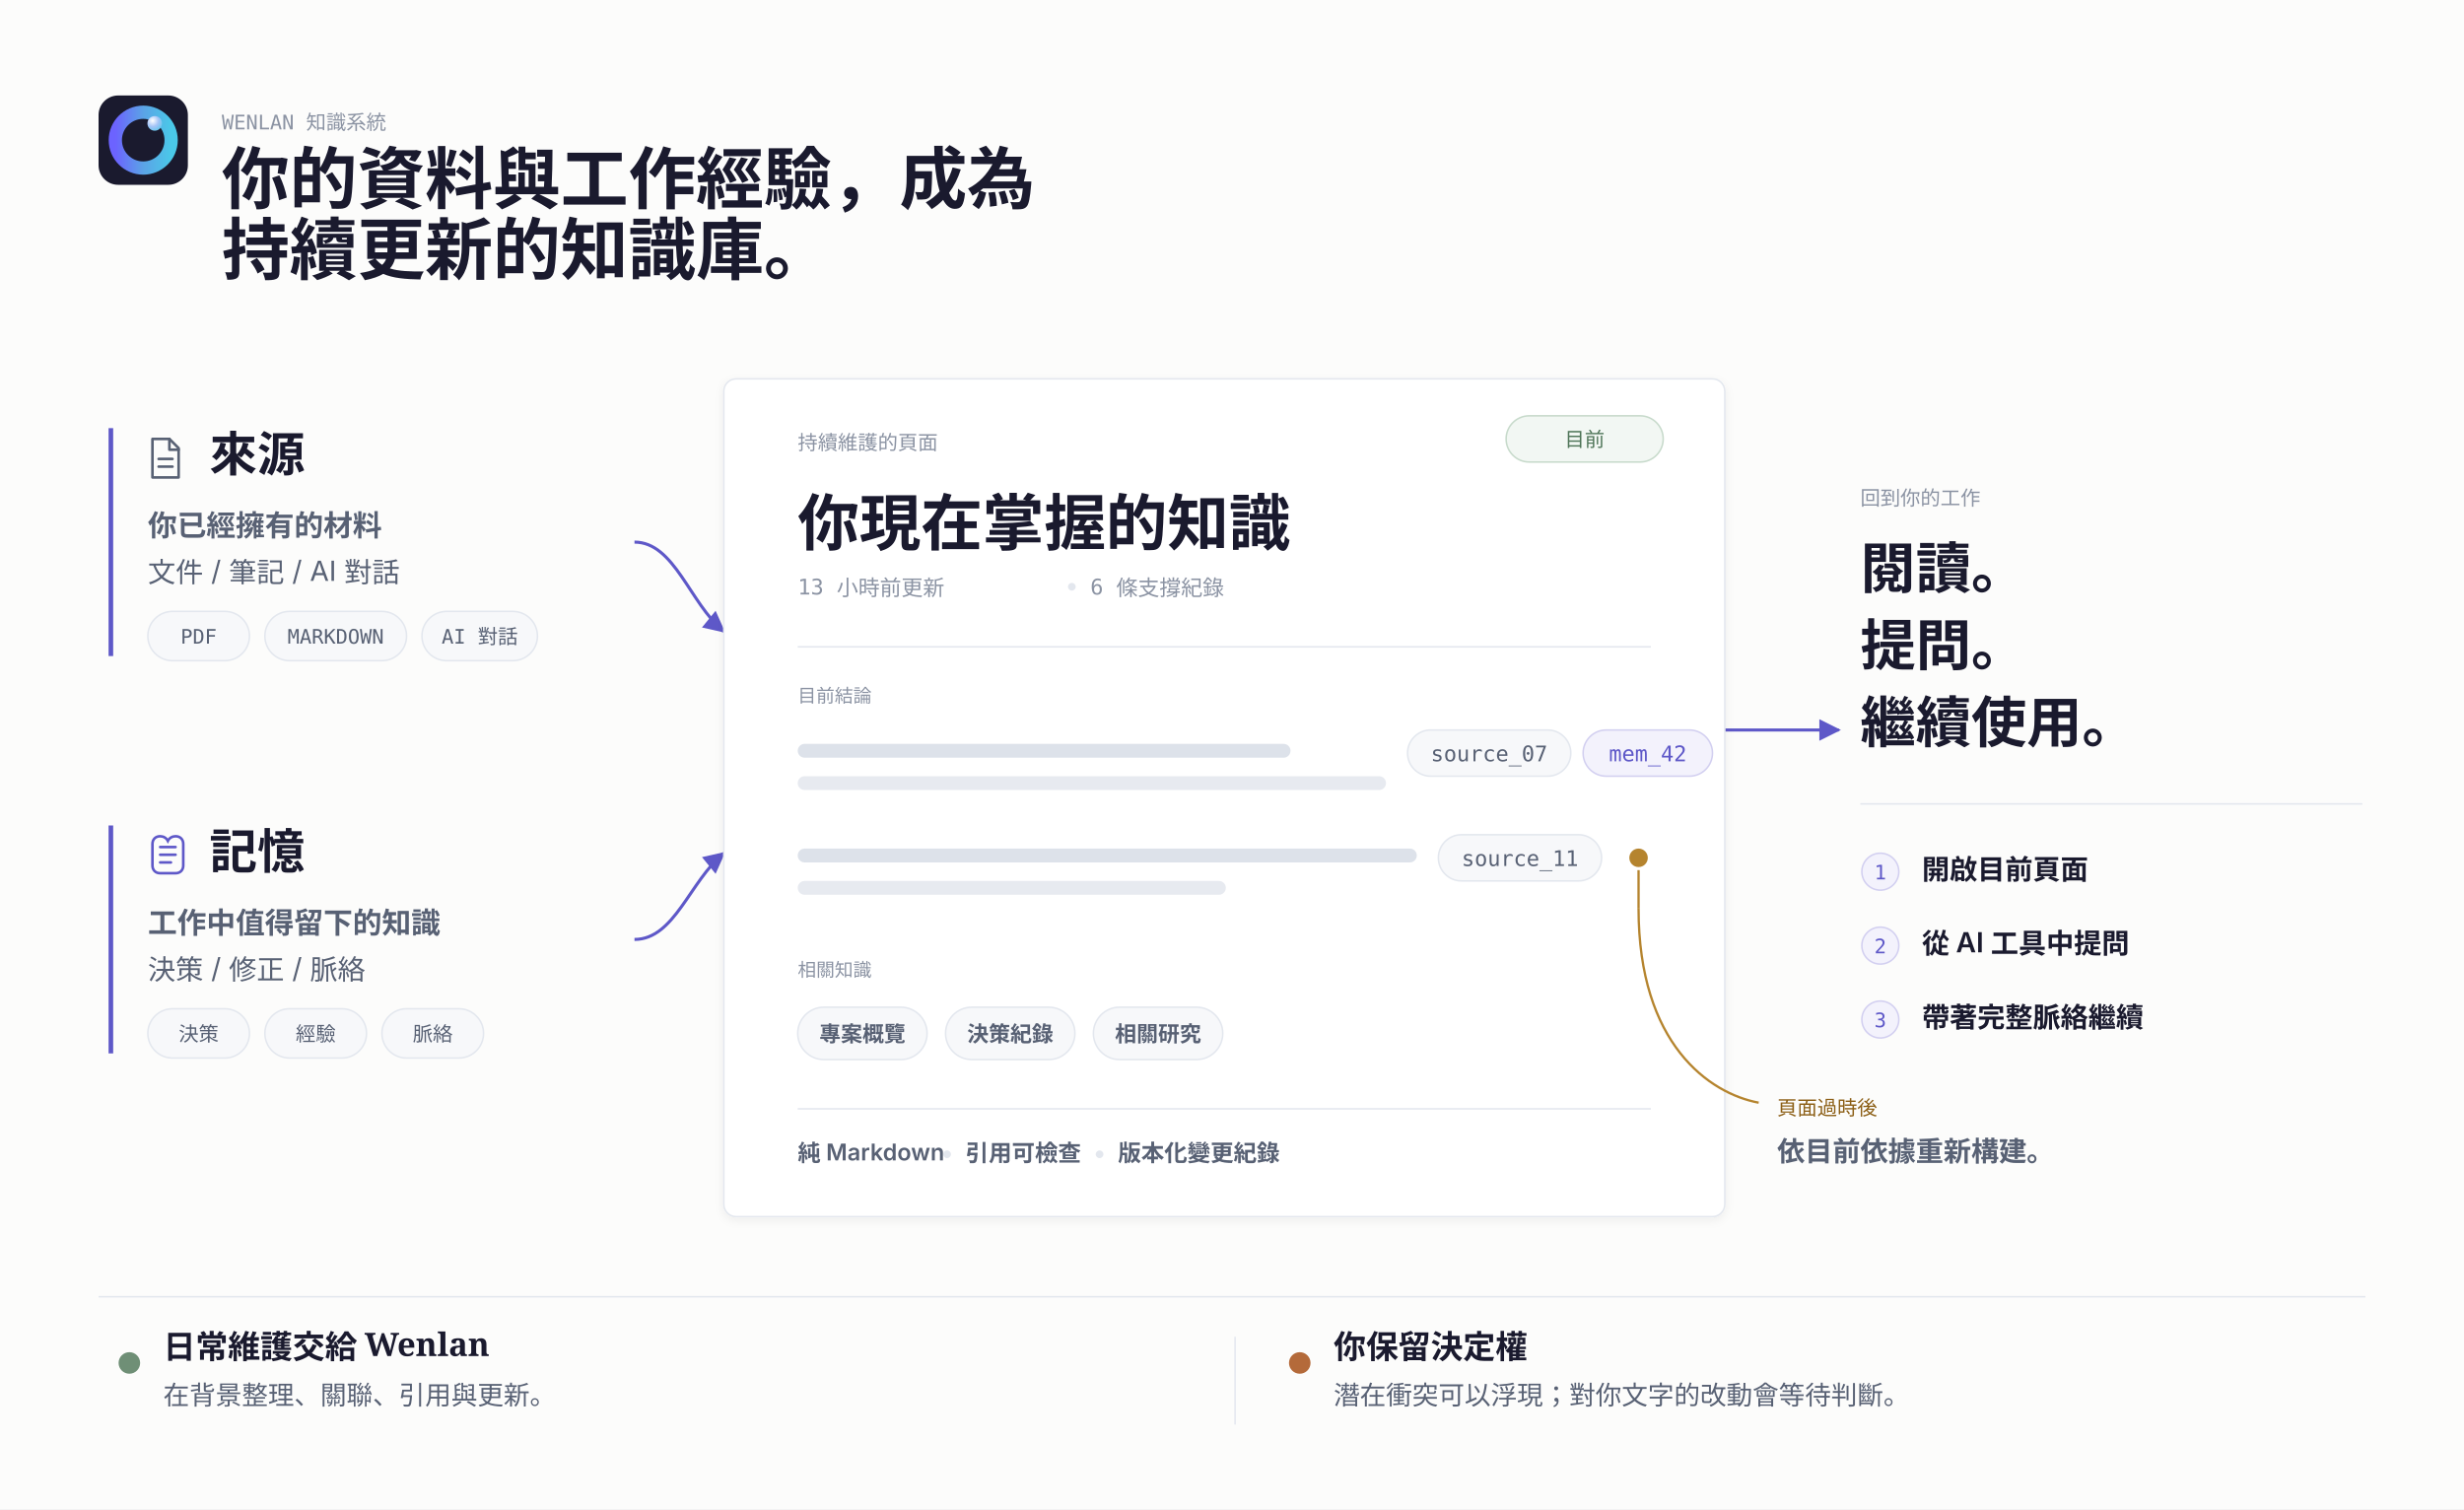
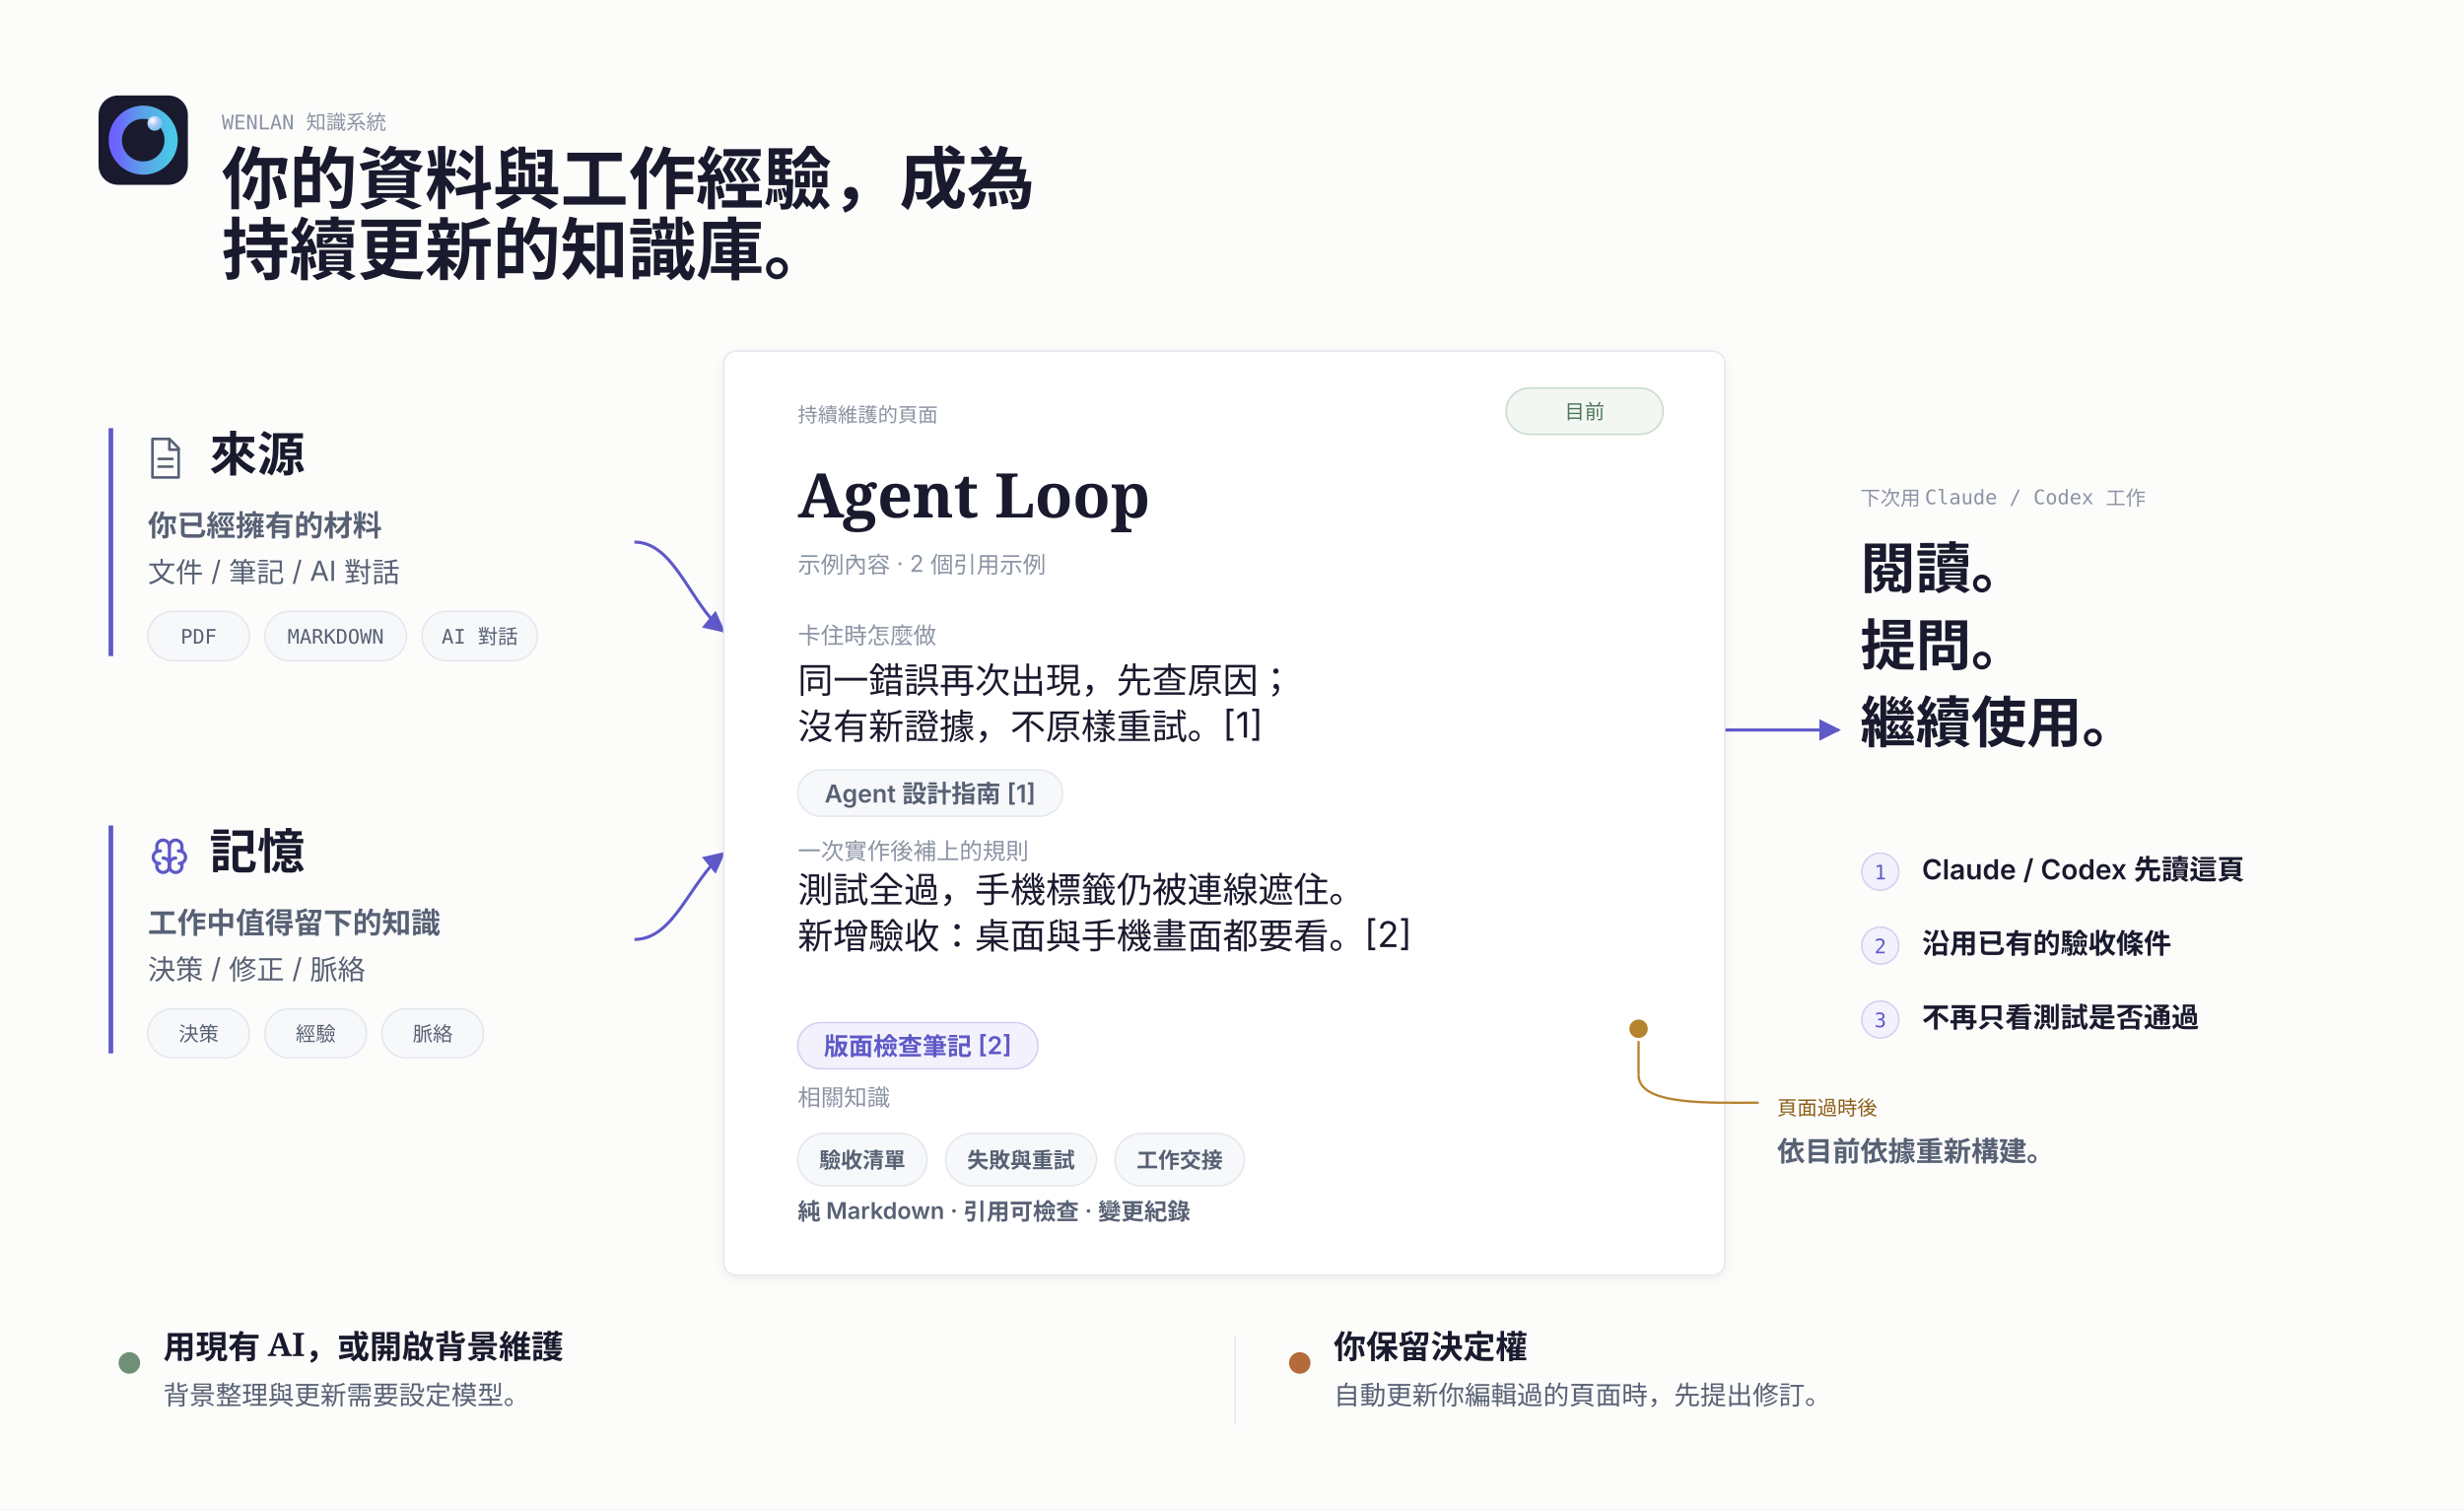
<svg xmlns="http://www.w3.org/2000/svg" width="1600" height="980" viewBox="0 0 1600 980" role="img" aria-labelledby="title desc">
  <style>text { font-kerning: normal; }</style>
  <rect width="1600" height="980" fill="#FCFCFB" />
  <g transform="translate(64 62) scale(0.1132812)">
    <rect width="512" height="512" rx="112" fill="#1A1A2E" />
    <circle cx="256" cy="256" r="160" fill="none" stroke="url(#overview-zh-Hant-desktop-ring)" stroke-width="76" />
    <circle cx="322" cy="160" r="42" fill="url(#overview-zh-Hant-desktop-orb)" />
  </g>
  <g data-fit-region="overview-zh-Hant-desktop-heading" data-fit-x="144" data-fit-y="58" data-fit-width="1392" data-fit-height="142" data-check-overlap="false">
-     <text x="144" y="84" font-family="&quot;JetBrains Mono&quot;, &quot;PingFang TC&quot;, &quot;Hiragino Sans CNS&quot;, ui-monospace, monospace" font-size="13" font-weight="500" fill="#8B93A3" text-anchor="start">WENLAN 知識系統</text>
-     <text x="144" y="132" font-family="&quot;Fraunces&quot;, &quot;Songti TC&quot;, &quot;STSong&quot;, &quot;PingFang TC&quot;, Georgia, serif" font-size="44" font-weight="600" fill="#1A1A2E" text-anchor="start">你的資料與工作經驗，成為</text>
-     <text x="144" y="178" font-family="&quot;Fraunces&quot;, &quot;Songti TC&quot;, &quot;STSong&quot;, &quot;PingFang TC&quot;, Georgia, serif" font-size="44" font-weight="600" fill="#1A1A2E" text-anchor="start">持續更新的知識庫。</text>
+     <text x="144" y="84" font-family="'JetBrains Mono', monospace" font-size="13" font-weight="500" fill="#8B93A3" text-anchor="start">WENLAN 知識系統</text>
+     <text x="144" y="132" font-family="'Fraunces', Georgia, serif" font-size="44" font-weight="600" fill="#1A1A2E" text-anchor="start">你的資料與工作經驗，成為</text>
+     <text x="144" y="178" font-family="'Fraunces', Georgia, serif" font-size="44" font-weight="600" fill="#1A1A2E" text-anchor="start">持續更新的知識庫。</text>
  </g>
  <path d="M412 352 C438 352 448 392 470 410" fill="none" stroke="#5E58C8" stroke-width="2" marker-end="url(#overview-zh-Hant-desktop-arrow)" />
  <path d="M412 610 C438 610 448 572 470 554" fill="none" stroke="#5E58C8" stroke-width="2" marker-end="url(#overview-zh-Hant-desktop-arrow)" />
  <path d="M1120 474 C1160 474 1176 474 1194 474" fill="none" stroke="#5E58C8" stroke-width="2" marker-end="url(#overview-zh-Hant-desktop-arrow)" />
  <g data-fit-region="overview-zh-Hant-desktop-sources" data-fit-x="72" data-fit-y="260" data-fit-width="350" data-fit-height="186" data-check-overlap="true">
    <line x1="72" y1="278" x2="72" y2="426" stroke="#5E58C8" stroke-width="3" />
    <g fill="none" stroke="#586174" stroke-width="1.7" stroke-linecap="round" stroke-linejoin="round">
      <path d="M99 285h11l6 6v19H99z" />
      <path d="M110 285v7h6" />
      <path d="M103 298h9M103 303h9" />
    </g>
-     <text x="136" y="306" font-family="&quot;Fraunces&quot;, &quot;Songti TC&quot;, &quot;STSong&quot;, &quot;PingFang TC&quot;, Georgia, serif" font-size="31" font-weight="600" fill="#1A1A2E" text-anchor="start">來源</text>
-     <text x="96" y="348" font-family="&quot;Instrument Sans&quot;, &quot;PingFang TC&quot;, &quot;Hiragino Sans CNS&quot;, -apple-system, BlinkMacSystemFont, sans-serif" font-size="19" font-weight="600" fill="#586174" text-anchor="start">你已經擁有的材料</text>
-     <text x="96" y="378" font-family="&quot;Instrument Sans&quot;, &quot;PingFang TC&quot;, &quot;Hiragino Sans CNS&quot;, -apple-system, BlinkMacSystemFont, sans-serif" font-size="18" font-weight="400" fill="#586174" text-anchor="start">文件 / 筆記 / AI 對話</text>
+     <text x="136" y="306" font-family="'Fraunces', Georgia, serif" font-size="31" font-weight="600" fill="#1A1A2E" text-anchor="start">來源</text>
+     <text x="96" y="348" font-family="'Instrument Sans', -apple-system, sans-serif" font-size="19" font-weight="600" fill="#586174" text-anchor="start">你已經擁有的材料</text>
+     <text x="96" y="378" font-family="'Instrument Sans', -apple-system, sans-serif" font-size="18" font-weight="400" fill="#586174" text-anchor="start">文件 / 筆記 / AI 對話</text>
    <g>
      <rect x="96" y="397" width="66" height="32" rx="16" fill="#F7F8FA" stroke="#E3E7EE" />
-       <text x="129" y="417.94" font-family="&quot;JetBrains Mono&quot;, &quot;PingFang TC&quot;, &quot;Hiragino Sans CNS&quot;, ui-monospace, monospace" font-size="13" font-weight="500" fill="#586174" text-anchor="middle">PDF</text>
+       <text x="129" y="417.94" font-family="'JetBrains Mono', monospace" font-size="13" font-weight="500" fill="#586174" text-anchor="middle">PDF</text>
    </g>
    <g>
      <rect x="172" y="397" width="92" height="32" rx="16" fill="#F7F8FA" stroke="#E3E7EE" />
-       <text x="218" y="417.94" font-family="&quot;JetBrains Mono&quot;, &quot;PingFang TC&quot;, &quot;Hiragino Sans CNS&quot;, ui-monospace, monospace" font-size="13" font-weight="500" fill="#586174" text-anchor="middle">MARKDOWN</text>
+       <text x="218" y="417.94" font-family="'JetBrains Mono', monospace" font-size="13" font-weight="500" fill="#586174" text-anchor="middle">MARKDOWN</text>
    </g>
    <g>
      <rect x="274" y="397" width="75" height="32" rx="16" fill="#F7F8FA" stroke="#E3E7EE" />
-       <text x="311.5" y="417.94" font-family="&quot;JetBrains Mono&quot;, &quot;PingFang TC&quot;, &quot;Hiragino Sans CNS&quot;, ui-monospace, monospace" font-size="13" font-weight="500" fill="#586174" text-anchor="middle">AI 對話</text>
+       <text x="311.5" y="417.94" font-family="'JetBrains Mono', monospace" font-size="13" font-weight="500" fill="#586174" text-anchor="middle">AI 對話</text>
    </g>
  </g>
  <g data-fit-region="overview-zh-Hant-desktop-memories" data-fit-x="72" data-fit-y="518" data-fit-width="350" data-fit-height="186" data-check-overlap="true">
    <line x1="72" y1="536" x2="72" y2="684" stroke="#5E58C8" stroke-width="3" />
-     <g fill="none" stroke="#5E58C8" stroke-width="1.7" stroke-linecap="round">
-       <path d="M99 548c0-3 2-5 5-5 2 0 4 1 5 3 1-2 3-3 5-3 3 0 5 2 5 5v14c0 3-2 5-5 5H104c-3 0-5-2-5-5z" />
-       <path d="M104 550h10M104 555h10M104 560h7" />
+     <g data-icon="app-memory-brain" transform="translate(96 542) scale(1.166667)" fill="none" stroke="#5E58C8" stroke-width="1.8" stroke-linecap="round" stroke-linejoin="round">
+       <path d="M15.5 13a3.5 3.5 0 0 0 -3.5 3.5v1a3.5 3.5 0 0 0 7 0v-1.8" />
+       <path d="M8.5 13a3.5 3.5 0 0 1 3.5 3.5v1a3.5 3.5 0 0 1 -7 0v-1.8" />
+       <path d="M17.5 16a3.5 3.5 0 0 0 0 -7h-.5" />
+       <path d="M19 9.3v-2.8a3.5 3.5 0 0 0 -7 0" />
+       <path d="M6.5 16a3.5 3.5 0 0 1 0 -7h.5" />
+       <path d="M5 9.3v-2.8a3.5 3.5 0 0 1 7 0v10" />
    </g>
-     <text x="136" y="564" font-family="&quot;Fraunces&quot;, &quot;Songti TC&quot;, &quot;STSong&quot;, &quot;PingFang TC&quot;, Georgia, serif" font-size="31" font-weight="600" fill="#1A1A2E" text-anchor="start">記憶</text>
-     <text x="96" y="606" font-family="&quot;Instrument Sans&quot;, &quot;PingFang TC&quot;, &quot;Hiragino Sans CNS&quot;, -apple-system, BlinkMacSystemFont, sans-serif" font-size="19" font-weight="600" fill="#586174" text-anchor="start">工作中值得留下的知識</text>
-     <text x="96" y="636" font-family="&quot;Instrument Sans&quot;, &quot;PingFang TC&quot;, &quot;Hiragino Sans CNS&quot;, -apple-system, BlinkMacSystemFont, sans-serif" font-size="18" font-weight="400" fill="#586174" text-anchor="start">決策 / 修正 / 脈絡</text>
+     <text x="136" y="564" font-family="'Fraunces', Georgia, serif" font-size="31" font-weight="600" fill="#1A1A2E" text-anchor="start">記憶</text>
+     <text x="96" y="606" font-family="'Instrument Sans', -apple-system, sans-serif" font-size="19" font-weight="600" fill="#586174" text-anchor="start">工作中值得留下的知識</text>
+     <text x="96" y="636" font-family="'Instrument Sans', -apple-system, sans-serif" font-size="18" font-weight="400" fill="#586174" text-anchor="start">決策 / 修正 / 脈絡</text>
    <g>
      <rect x="96" y="655" width="66" height="32" rx="16" fill="#F7F8FA" stroke="#E3E7EE" />
-       <text x="129" y="675.94" font-family="&quot;JetBrains Mono&quot;, &quot;PingFang TC&quot;, &quot;Hiragino Sans CNS&quot;, ui-monospace, monospace" font-size="13" font-weight="500" fill="#586174" text-anchor="middle">決策</text>
+       <text x="129" y="675.94" font-family="'JetBrains Mono', monospace" font-size="13" font-weight="500" fill="#586174" text-anchor="middle">決策</text>
    </g>
    <g>
      <rect x="172" y="655" width="66" height="32" rx="16" fill="#F7F8FA" stroke="#E3E7EE" />
-       <text x="205" y="675.94" font-family="&quot;JetBrains Mono&quot;, &quot;PingFang TC&quot;, &quot;Hiragino Sans CNS&quot;, ui-monospace, monospace" font-size="13" font-weight="500" fill="#586174" text-anchor="middle">經驗</text>
+       <text x="205" y="675.94" font-family="'JetBrains Mono', monospace" font-size="13" font-weight="500" fill="#586174" text-anchor="middle">經驗</text>
    </g>
    <g>
      <rect x="248" y="655" width="66" height="32" rx="16" fill="#F7F8FA" stroke="#E3E7EE" />
-       <text x="281" y="675.94" font-family="&quot;JetBrains Mono&quot;, &quot;PingFang TC&quot;, &quot;Hiragino Sans CNS&quot;, ui-monospace, monospace" font-size="13" font-weight="500" fill="#586174" text-anchor="middle">脈絡</text>
+       <text x="281" y="675.94" font-family="'JetBrains Mono', monospace" font-size="13" font-weight="500" fill="#586174" text-anchor="middle">脈絡</text>
    </g>
  </g>
-   <g data-fit-region="overview-zh-Hant-desktop-page" data-fit-x="470" data-fit-y="246" data-fit-width="650" data-fit-height="544" data-check-overlap="false">
+   <g data-fit-region="overview-zh-Hant-desktop-page" data-fit-x="470" data-fit-y="228" data-fit-width="650" data-fit-height="600" data-check-overlap="false">
    <g filter="url(#overview-zh-Hant-desktop-page-shadow)">
-       <rect x="470" y="246" width="650" height="544" rx="8" fill="#FFFFFF" stroke="#E3E7EE" />
+       <rect x="470" y="228" width="650" height="600" rx="8" fill="#FFFFFF" stroke="#E3E7EE" />
    </g>
-     <text x="518" y="292" font-family="&quot;JetBrains Mono&quot;, &quot;PingFang TC&quot;, &quot;Hiragino Sans CNS&quot;, ui-monospace, monospace" font-size="13" font-weight="500" fill="#8B93A3" text-anchor="start">持續維護的頁面</text>
+     <text x="518" y="274" font-family="'JetBrains Mono', monospace" font-size="13" font-weight="500" fill="#8B93A3" text-anchor="start">持續維護的頁面</text>
    <g>
-       <rect x="978" y="270" width="102" height="30" rx="15" fill="#F2F7F3" stroke="#C7DACB" />
-       <text x="1029" y="289.94" font-family="&quot;JetBrains Mono&quot;, &quot;PingFang TC&quot;, &quot;Hiragino Sans CNS&quot;, ui-monospace, monospace" font-size="13" font-weight="500" fill="#4F7558" text-anchor="middle">目前</text>
+       <rect x="978" y="252" width="102" height="30" rx="15" fill="#F2F7F3" stroke="#C7DACB" />
+       <text x="1029" y="271.94" font-family="'JetBrains Mono', monospace" font-size="13" font-weight="500" fill="#4F7558" text-anchor="middle">目前</text>
    </g>
-     <text x="518" y="354" font-family="&quot;Fraunces&quot;, &quot;Songti TC&quot;, &quot;STSong&quot;, &quot;PingFang TC&quot;, Georgia, serif" font-size="40" font-weight="600" fill="#1A1A2E" text-anchor="start">你現在掌握的知識</text>
-     <text x="518" y="386" font-family="&quot;JetBrains Mono&quot;, &quot;PingFang TC&quot;, &quot;Hiragino Sans CNS&quot;, ui-monospace, monospace" font-size="14" font-weight="500" fill="#8B93A3" text-anchor="start">13 小時前更新</text>
-     <circle cx="696" cy="381" r="2.5" fill="#E3E7EE" />
-     <text x="708" y="386" font-family="&quot;JetBrains Mono&quot;, &quot;PingFang TC&quot;, &quot;Hiragino Sans CNS&quot;, ui-monospace, monospace" font-size="14" font-weight="500" fill="#8B93A3" text-anchor="start">6 條支撐紀錄</text>
-     <line x1="518" y1="420" x2="1072" y2="420" stroke="#E3E7EE" />
-     <text x="518" y="456" font-family="&quot;JetBrains Mono&quot;, &quot;PingFang TC&quot;, &quot;Hiragino Sans CNS&quot;, ui-monospace, monospace" font-size="12" font-weight="500" fill="#8B93A3" text-anchor="start">目前結論</text>
-     <rect x="518" y="483" width="320" height="9" rx="4.5" fill="#DDE2EA" />
-     <rect x="518" y="504" width="382" height="9" rx="4.5" fill="#E7EAF0" />
+     <text x="518" y="336" font-family="'Fraunces', Georgia, serif" font-size="40" font-weight="600" fill="#1A1A2E" text-anchor="start">Agent Loop</text>
+     <text x="518" y="372" font-family="'Instrument Sans', -apple-system, sans-serif" font-size="15" font-weight="400" fill="#8B93A3" text-anchor="start">示例內容 · 2 個引用示例</text>
+     <text x="518" y="418" font-family="'JetBrains Mono', monospace" font-size="15" font-weight="500" fill="#8B93A3" text-anchor="start">卡住時怎麼做</text>
+     <text x="518" y="450" font-family="'Instrument Sans', -apple-system, sans-serif" font-size="23" font-weight="400" fill="#1A1A2E" text-anchor="start">同一錯誤再次出現，先查原因；</text>
+     <text x="518" y="480" font-family="'Instrument Sans', -apple-system, sans-serif" font-size="23" font-weight="400" fill="#1A1A2E" text-anchor="start">沒有新證據，不原樣重試。[1]</text>
    <g>
-       <rect x="914" y="474" width="106" height="30" rx="15" fill="#F7F8FA" stroke="#E3E7EE" />
-       <text x="967" y="494.32" font-family="&quot;JetBrains Mono&quot;, &quot;PingFang TC&quot;, &quot;Hiragino Sans CNS&quot;, ui-monospace, monospace" font-size="14" font-weight="500" fill="#586174" text-anchor="middle">source_07</text>
+       <rect x="518" y="500" width="172" height="30" rx="15" fill="#F7F8FA" stroke="#E3E7EE" />
+       <text x="604" y="521.08" font-family="'Instrument Sans', -apple-system, sans-serif" font-size="16" font-weight="600" fill="#586174" text-anchor="middle">Agent 設計指南 [1]</text>
+     </g>
+     <text x="518" y="558" font-family="'JetBrains Mono', monospace" font-size="15" font-weight="500" fill="#8B93A3" text-anchor="start">一次實作後補上的規則</text>
+     <text x="518" y="586" font-family="'Instrument Sans', -apple-system, sans-serif" font-size="23" font-weight="400" fill="#1A1A2E" text-anchor="start">測試全過，手機標籤仍被連線遮住。</text>
+     <text x="518" y="616" font-family="'Instrument Sans', -apple-system, sans-serif" font-size="23" font-weight="400" fill="#1A1A2E" text-anchor="start">新增驗收：桌面與手機畫面都要看。[2]</text>
+     <g>
+       <rect x="518" y="664" width="156" height="30" rx="15" fill="#F3F2FC" stroke="#D2CFF0" />
+       <text x="596" y="685.08" font-family="'Instrument Sans', -apple-system, sans-serif" font-size="16" font-weight="600" fill="#5E58C8" text-anchor="middle">版面檢查筆記 [2]</text>
+     </g>
+     <circle cx="1064" cy="668" r="6" fill="#B5842E" />
+     <line x1="1064" y1="676" x2="1064" y2="698" stroke="#B5842E" stroke-width="1.5" />
+     <text x="518" y="718" font-family="'JetBrains Mono', monospace" font-size="15" font-weight="500" fill="#8B93A3" text-anchor="start">相關知識</text>
+     <g>
+       <rect x="518" y="736" width="84" height="34" rx="17" fill="#F7F8FA" stroke="#E3E7EE" />
+       <text x="560" y="758.32" font-family="'Instrument Sans', -apple-system, sans-serif" font-size="14" font-weight="600" fill="#586174" text-anchor="middle">驗收清單</text>
    </g>
    <g>
-       <rect x="1028" y="474" width="84" height="30" rx="15" fill="#F3F2FC" stroke="#D2CFF0" />
-       <text x="1070" y="494.32" font-family="&quot;JetBrains Mono&quot;, &quot;PingFang TC&quot;, &quot;Hiragino Sans CNS&quot;, ui-monospace, monospace" font-size="14" font-weight="500" fill="#5E58C8" text-anchor="middle">mem_42</text>
-     </g>
-     <rect x="518" y="551" width="402" height="9" rx="4.5" fill="#DDE2EA" />
-     <rect x="518" y="572" width="278" height="9" rx="4.5" fill="#E7EAF0" />
-     <g>
-       <rect x="934" y="542" width="106" height="30" rx="15" fill="#F7F8FA" stroke="#E3E7EE" />
-       <text x="987" y="562.32" font-family="&quot;JetBrains Mono&quot;, &quot;PingFang TC&quot;, &quot;Hiragino Sans CNS&quot;, ui-monospace, monospace" font-size="14" font-weight="500" fill="#586174" text-anchor="middle">source_11</text>
-     </g>
-     <circle cx="1064" cy="557" r="6" fill="#B5842E" />
-     <line x1="1064" y1="565" x2="1064" y2="590" stroke="#B5842E" stroke-width="1.5" />
-     <text x="518" y="634" font-family="&quot;JetBrains Mono&quot;, &quot;PingFang TC&quot;, &quot;Hiragino Sans CNS&quot;, ui-monospace, monospace" font-size="12" font-weight="500" fill="#8B93A3" text-anchor="start">相關知識</text>
-     <g>
-       <rect x="518" y="654" width="84" height="34" rx="17" fill="#F7F8FA" stroke="#E3E7EE" />
-       <text x="560" y="676.32" font-family="&quot;Instrument Sans&quot;, &quot;PingFang TC&quot;, &quot;Hiragino Sans CNS&quot;, -apple-system, BlinkMacSystemFont, sans-serif" font-size="14" font-weight="600" fill="#586174" text-anchor="middle">專案概覽</text>
+       <rect x="614" y="736" width="98" height="34" rx="17" fill="#F7F8FA" stroke="#E3E7EE" />
+       <text x="663" y="758.32" font-family="'Instrument Sans', -apple-system, sans-serif" font-size="14" font-weight="600" fill="#586174" text-anchor="middle">失敗與重試</text>
    </g>
    <g>
-       <rect x="614" y="654" width="84" height="34" rx="17" fill="#F7F8FA" stroke="#E3E7EE" />
-       <text x="656" y="676.32" font-family="&quot;Instrument Sans&quot;, &quot;PingFang TC&quot;, &quot;Hiragino Sans CNS&quot;, -apple-system, BlinkMacSystemFont, sans-serif" font-size="14" font-weight="600" fill="#586174" text-anchor="middle">決策紀錄</text>
+       <rect x="724" y="736" width="84" height="34" rx="17" fill="#F7F8FA" stroke="#E3E7EE" />
+       <text x="766" y="758.32" font-family="'Instrument Sans', -apple-system, sans-serif" font-size="14" font-weight="600" fill="#586174" text-anchor="middle">工作交接</text>
    </g>
-     <g>
-       <rect x="710" y="654" width="84" height="34" rx="17" fill="#F7F8FA" stroke="#E3E7EE" />
-       <text x="752" y="676.32" font-family="&quot;Instrument Sans&quot;, &quot;PingFang TC&quot;, &quot;Hiragino Sans CNS&quot;, -apple-system, BlinkMacSystemFont, sans-serif" font-size="14" font-weight="600" fill="#586174" text-anchor="middle">相關研究</text>
-     </g>
-     <line x1="518" y1="720" x2="1072" y2="720" stroke="#E3E7EE" />
-     <text x="518" y="754" font-family="&quot;Instrument Sans&quot;, &quot;PingFang TC&quot;, &quot;Hiragino Sans CNS&quot;, -apple-system, BlinkMacSystemFont, sans-serif" font-size="15" font-weight="600" fill="#586174" text-anchor="start">純 Markdown</text>
-     <circle cx="615" cy="749.5" r="2.5" fill="#E3E7EE" />
-     <text x="627" y="754" font-family="&quot;Instrument Sans&quot;, &quot;PingFang TC&quot;, &quot;Hiragino Sans CNS&quot;, -apple-system, BlinkMacSystemFont, sans-serif" font-size="15" font-weight="600" fill="#586174" text-anchor="start">引用可檢查</text>
-     <circle cx="714" cy="749.5" r="2.5" fill="#E3E7EE" />
-     <text x="726" y="754" font-family="&quot;Instrument Sans&quot;, &quot;PingFang TC&quot;, &quot;Hiragino Sans CNS&quot;, -apple-system, BlinkMacSystemFont, sans-serif" font-size="15" font-weight="600" fill="#586174" text-anchor="start">版本化變更紀錄</text>
+     <text x="518" y="792" font-family="'Instrument Sans', -apple-system, sans-serif" font-size="15" font-weight="600" fill="#586174" text-anchor="start">純 Markdown · 引用可檢查 · 變更紀錄</text>
  </g>
  <g data-fit-region="overview-zh-Hant-desktop-changed-support" data-fit-x="1124" data-fit-y="704" data-fit-width="390" data-fit-height="80" data-check-overlap="true">
-     <path d="M1064 590 C1064 678 1110 710 1142 716" fill="none" stroke="#B5842E" stroke-width="1.5" />
-     <text x="1154" y="724" font-family="&quot;JetBrains Mono&quot;, &quot;PingFang TC&quot;, &quot;Hiragino Sans CNS&quot;, ui-monospace, monospace" font-size="13" font-weight="500" fill="#8C5F16" text-anchor="start">頁面過時後</text>
-     <text x="1154" y="754" font-family="&quot;Instrument Sans&quot;, &quot;PingFang TC&quot;, &quot;Hiragino Sans CNS&quot;, -apple-system, BlinkMacSystemFont, sans-serif" font-size="18" font-weight="600" fill="#586174" text-anchor="start">依目前依據重新構建。</text>
+     <path d="M1064 698 C1064 718 1110 716 1142 716" fill="none" stroke="#B5842E" stroke-width="1.5" />
+     <text x="1154" y="724" font-family="'JetBrains Mono', monospace" font-size="13" font-weight="500" fill="#8C5F16" text-anchor="start">頁面過時後</text>
+     <text x="1154" y="754" font-family="'Instrument Sans', -apple-system, sans-serif" font-size="18" font-weight="600" fill="#586174" text-anchor="start">依目前依據重新構建。</text>
  </g>
  <g data-fit-region="overview-zh-Hant-desktop-back-to-work" data-fit-x="1208" data-fit-y="308" data-fit-width="326" data-fit-height="390" data-check-overlap="true">
-     <text x="1208" y="328" font-family="&quot;JetBrains Mono&quot;, &quot;PingFang TC&quot;, &quot;Hiragino Sans CNS&quot;, ui-monospace, monospace" font-size="13" font-weight="500" fill="#8B93A3" text-anchor="start">回到你的工作</text>
-     <text x="1208" y="382" font-family="&quot;Fraunces&quot;, &quot;Songti TC&quot;, &quot;STSong&quot;, &quot;PingFang TC&quot;, Georgia, serif" font-size="36" font-weight="600" fill="#1A1A2E" text-anchor="start">閱讀。</text>
-     <text x="1208" y="432" font-family="&quot;Fraunces&quot;, &quot;Songti TC&quot;, &quot;STSong&quot;, &quot;PingFang TC&quot;, Georgia, serif" font-size="36" font-weight="600" fill="#1A1A2E" text-anchor="start">提問。</text>
-     <text x="1208" y="482" font-family="&quot;Fraunces&quot;, &quot;Songti TC&quot;, &quot;STSong&quot;, &quot;PingFang TC&quot;, Georgia, serif" font-size="36" font-weight="600" fill="#1A1A2E" text-anchor="start">繼續使用。</text>
-     <line x1="1208" y1="522" x2="1534" y2="522" stroke="#E3E7EE" />
+     <text x="1208" y="328" font-family="'JetBrains Mono', monospace" font-size="13" font-weight="500" fill="#8B93A3" text-anchor="start">下次用 Claude / Codex 工作</text>
+     <text x="1208" y="382" font-family="'Fraunces', Georgia, serif" font-size="36" font-weight="600" fill="#1A1A2E" text-anchor="start">閱讀。</text>
+     <text x="1208" y="432" font-family="'Fraunces', Georgia, serif" font-size="36" font-weight="600" fill="#1A1A2E" text-anchor="start">提問。</text>
+     <text x="1208" y="482" font-family="'Fraunces', Georgia, serif" font-size="36" font-weight="600" fill="#1A1A2E" text-anchor="start">繼續使用。</text>
    <circle cx="1221" cy="566" r="12" fill="#F3F2FC" stroke="#D2CFF0" />
-     <text x="1221" y="571" font-family="&quot;JetBrains Mono&quot;, &quot;PingFang TC&quot;, &quot;Hiragino Sans CNS&quot;, ui-monospace, monospace" font-size="13" font-weight="500" fill="#5E58C8" text-anchor="middle">1</text>
-     <text x="1248" y="571" font-family="&quot;Instrument Sans&quot;, &quot;PingFang TC&quot;, &quot;Hiragino Sans CNS&quot;, -apple-system, BlinkMacSystemFont, sans-serif" font-size="18" font-weight="600" fill="#1A1A2E" text-anchor="start">開啟目前頁面</text>
+     <text x="1221" y="571" font-family="'JetBrains Mono', monospace" font-size="13" font-weight="500" fill="#5E58C8" text-anchor="middle">1</text>
+     <text x="1248" y="571" font-family="'Instrument Sans', -apple-system, sans-serif" font-size="18" font-weight="600" fill="#1A1A2E" text-anchor="start">Claude / Codex 先讀這頁</text>
    <circle cx="1221" cy="614" r="12" fill="#F3F2FC" stroke="#D2CFF0" />
-     <text x="1221" y="619" font-family="&quot;JetBrains Mono&quot;, &quot;PingFang TC&quot;, &quot;Hiragino Sans CNS&quot;, ui-monospace, monospace" font-size="13" font-weight="500" fill="#5E58C8" text-anchor="middle">2</text>
-     <text x="1248" y="619" font-family="&quot;Instrument Sans&quot;, &quot;PingFang TC&quot;, &quot;Hiragino Sans CNS&quot;, -apple-system, BlinkMacSystemFont, sans-serif" font-size="18" font-weight="600" fill="#1A1A2E" text-anchor="start">從 AI 工具中提問</text>
+     <text x="1221" y="619" font-family="'JetBrains Mono', monospace" font-size="13" font-weight="500" fill="#5E58C8" text-anchor="middle">2</text>
+     <text x="1248" y="619" font-family="'Instrument Sans', -apple-system, sans-serif" font-size="18" font-weight="600" fill="#1A1A2E" text-anchor="start">沿用已有的驗收條件</text>
    <circle cx="1221" cy="662" r="12" fill="#F3F2FC" stroke="#D2CFF0" />
-     <text x="1221" y="667" font-family="&quot;JetBrains Mono&quot;, &quot;PingFang TC&quot;, &quot;Hiragino Sans CNS&quot;, ui-monospace, monospace" font-size="13" font-weight="500" fill="#5E58C8" text-anchor="middle">3</text>
-     <text x="1248" y="667" font-family="&quot;Instrument Sans&quot;, &quot;PingFang TC&quot;, &quot;Hiragino Sans CNS&quot;, -apple-system, BlinkMacSystemFont, sans-serif" font-size="18" font-weight="600" fill="#1A1A2E" text-anchor="start">帶著完整脈絡繼續</text>
+     <text x="1221" y="667" font-family="'JetBrains Mono', monospace" font-size="13" font-weight="500" fill="#5E58C8" text-anchor="middle">3</text>
+     <text x="1248" y="667" font-family="'Instrument Sans', -apple-system, sans-serif" font-size="18" font-weight="600" fill="#1A1A2E" text-anchor="start">不再只看測試是否通過</text>
  </g>
  <g data-fit-region="overview-zh-Hant-desktop-authority" data-fit-x="64" data-fit-y="842" data-fit-width="1472" data-fit-height="100" data-check-overlap="true">
-     <line x1="64" y1="842" x2="1536" y2="842" stroke="#E3E7EE" />
    <circle cx="84" cy="885" r="7" fill="#6F8F76" />
-     <text x="106" y="882" font-family="&quot;Fraunces&quot;, &quot;Songti TC&quot;, &quot;STSong&quot;, &quot;PingFang TC&quot;, Georgia, serif" font-size="21" font-weight="600" fill="#1A1A2E" text-anchor="start">日常維護交給 Wenlan</text>
-     <text x="106" y="912" font-family="&quot;Instrument Sans&quot;, &quot;PingFang TC&quot;, &quot;Hiragino Sans CNS&quot;, -apple-system, BlinkMacSystemFont, sans-serif" font-size="17" font-weight="400" fill="#586174" text-anchor="start">在背景整理、關聯、引用與更新。</text>
+     <text x="106" y="882" font-family="'Fraunces', Georgia, serif" font-size="21" font-weight="600" fill="#1A1A2E" text-anchor="start">用現有 AI，或開啟背景維護</text>
+     <text x="106" y="912" font-family="'Instrument Sans', -apple-system, sans-serif" font-size="17" font-weight="400" fill="#586174" text-anchor="start">背景整理與更新需要設定模型。</text>
    <line x1="802" y1="868" x2="802" y2="925" stroke="#E3E7EE" />
    <circle cx="844" cy="885" r="7" fill="#B46A3A" />
-     <text x="866" y="882" font-family="&quot;Fraunces&quot;, &quot;Songti TC&quot;, &quot;STSong&quot;, &quot;PingFang TC&quot;, Georgia, serif" font-size="21" font-weight="600" fill="#1A1A2E" text-anchor="start">你保留決定權</text>
-     <text x="866" y="912" font-family="&quot;Instrument Sans&quot;, &quot;PingFang TC&quot;, &quot;Hiragino Sans CNS&quot;, -apple-system, BlinkMacSystemFont, sans-serif" font-size="17" font-weight="400" fill="#586174" text-anchor="start">潛在衝突可以浮現；對你文字的改動會等待判斷。</text>
+     <text x="866" y="882" font-family="'Fraunces', Georgia, serif" font-size="21" font-weight="600" fill="#1A1A2E" text-anchor="start">你保留決定權</text>
+     <text x="866" y="912" font-family="'Instrument Sans', -apple-system, sans-serif" font-size="17" font-weight="400" fill="#586174" text-anchor="start">自動更新你編輯過的頁面時，先提出修訂。</text>
  </g>
  <defs>
    <linearGradient id="overview-zh-Hant-desktop-ring" x1="96" y1="256" x2="416" y2="256" gradientUnits="userSpaceOnUse">
      <stop stop-color="#6C63FF" />
      <stop offset="0.5" stop-color="#5BA3E6" />
      <stop offset="1" stop-color="#4AC8E8" />
    </linearGradient>
    <radialGradient id="overview-zh-Hant-desktop-orb" cx="0" cy="0" r="1" gradientUnits="userSpaceOnUse" gradientTransform="translate(310 144) rotate(52.125) scale(76.0263)">
      <stop stop-color="#FFFFFF" />
      <stop offset="0.45" stop-color="#A5C4F7" />
      <stop offset="1" stop-color="#4AC8E8" />
    </radialGradient>
    <marker id="overview-zh-Hant-desktop-arrow" viewBox="0 0 10 10" refX="9" refY="5" markerWidth="7" markerHeight="7" orient="auto-start-reverse">
      <path d="M0 0L10 5L0 10Z" fill="#5E58C8" />
    </marker>
    <filter id="overview-zh-Hant-desktop-page-shadow" x="-20%" y="-20%" width="140%" height="150%">
      <feDropShadow dx="0" dy="14" stdDeviation="18" flood-color="#1A1A2E" flood-opacity="0.10" />
      <feDropShadow dx="0" dy="2" stdDeviation="3" flood-color="#1A1A2E" flood-opacity="0.06" />
    </filter>
  </defs>
</svg>
